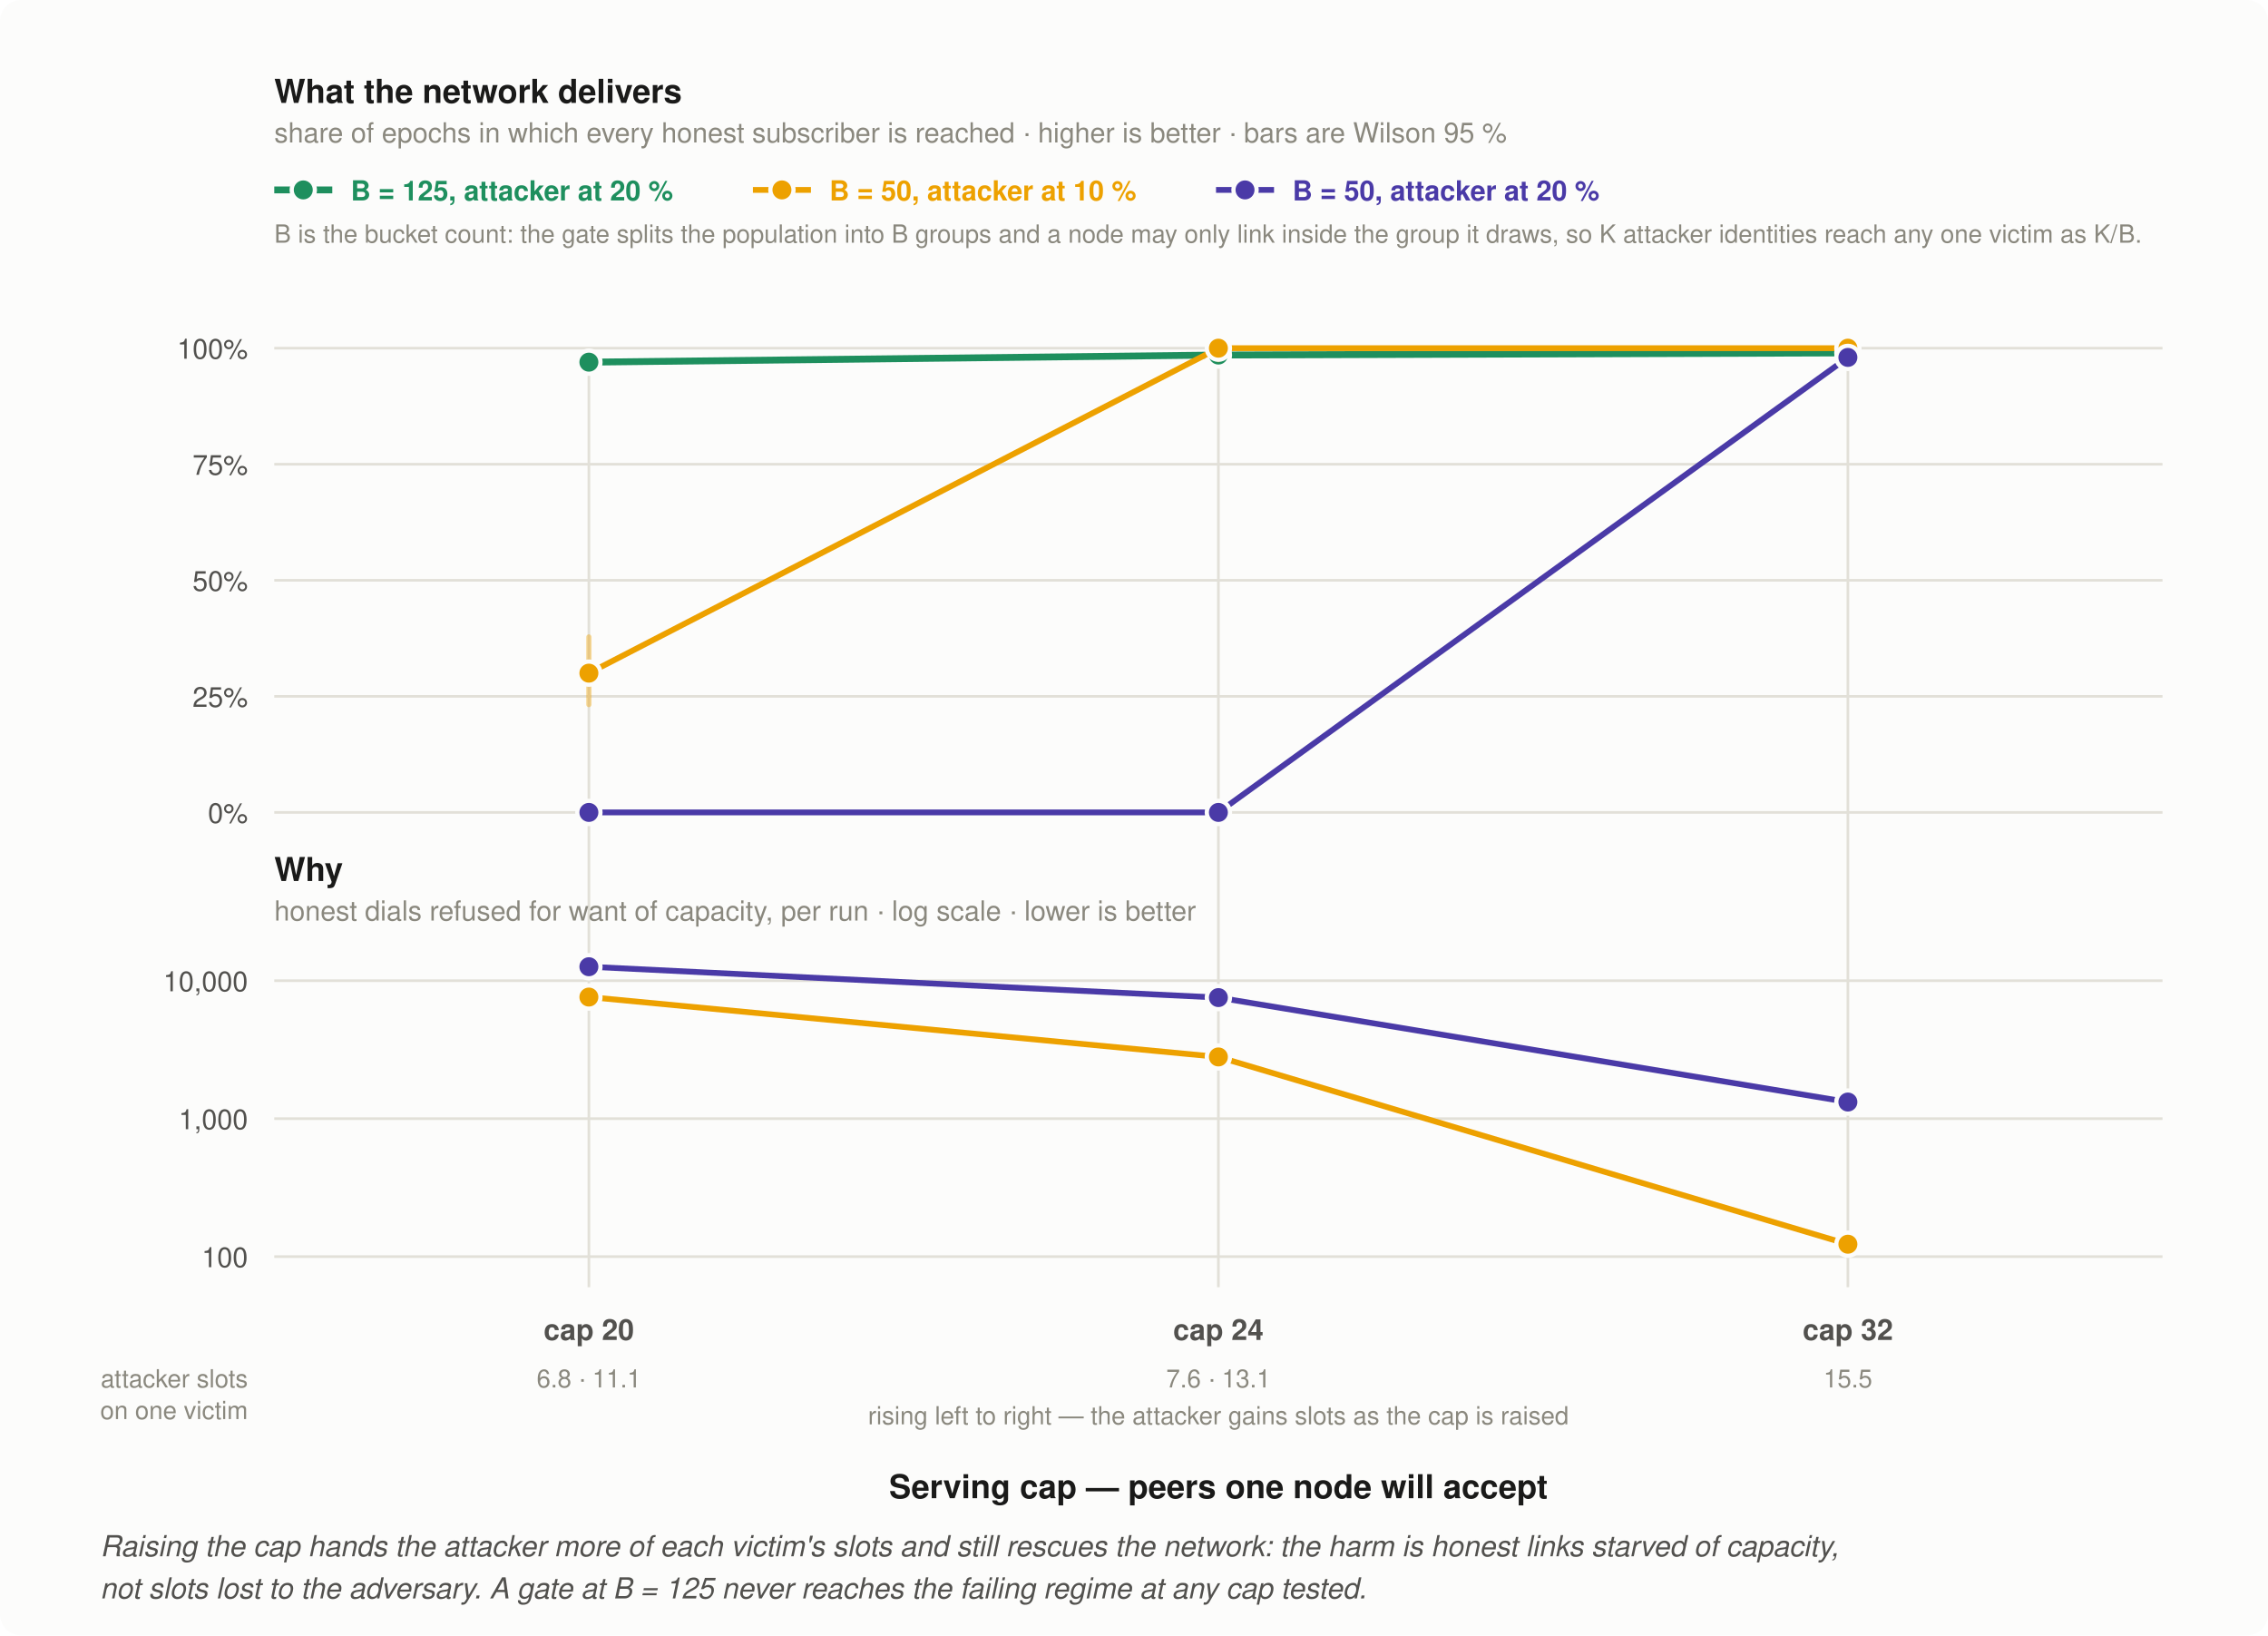
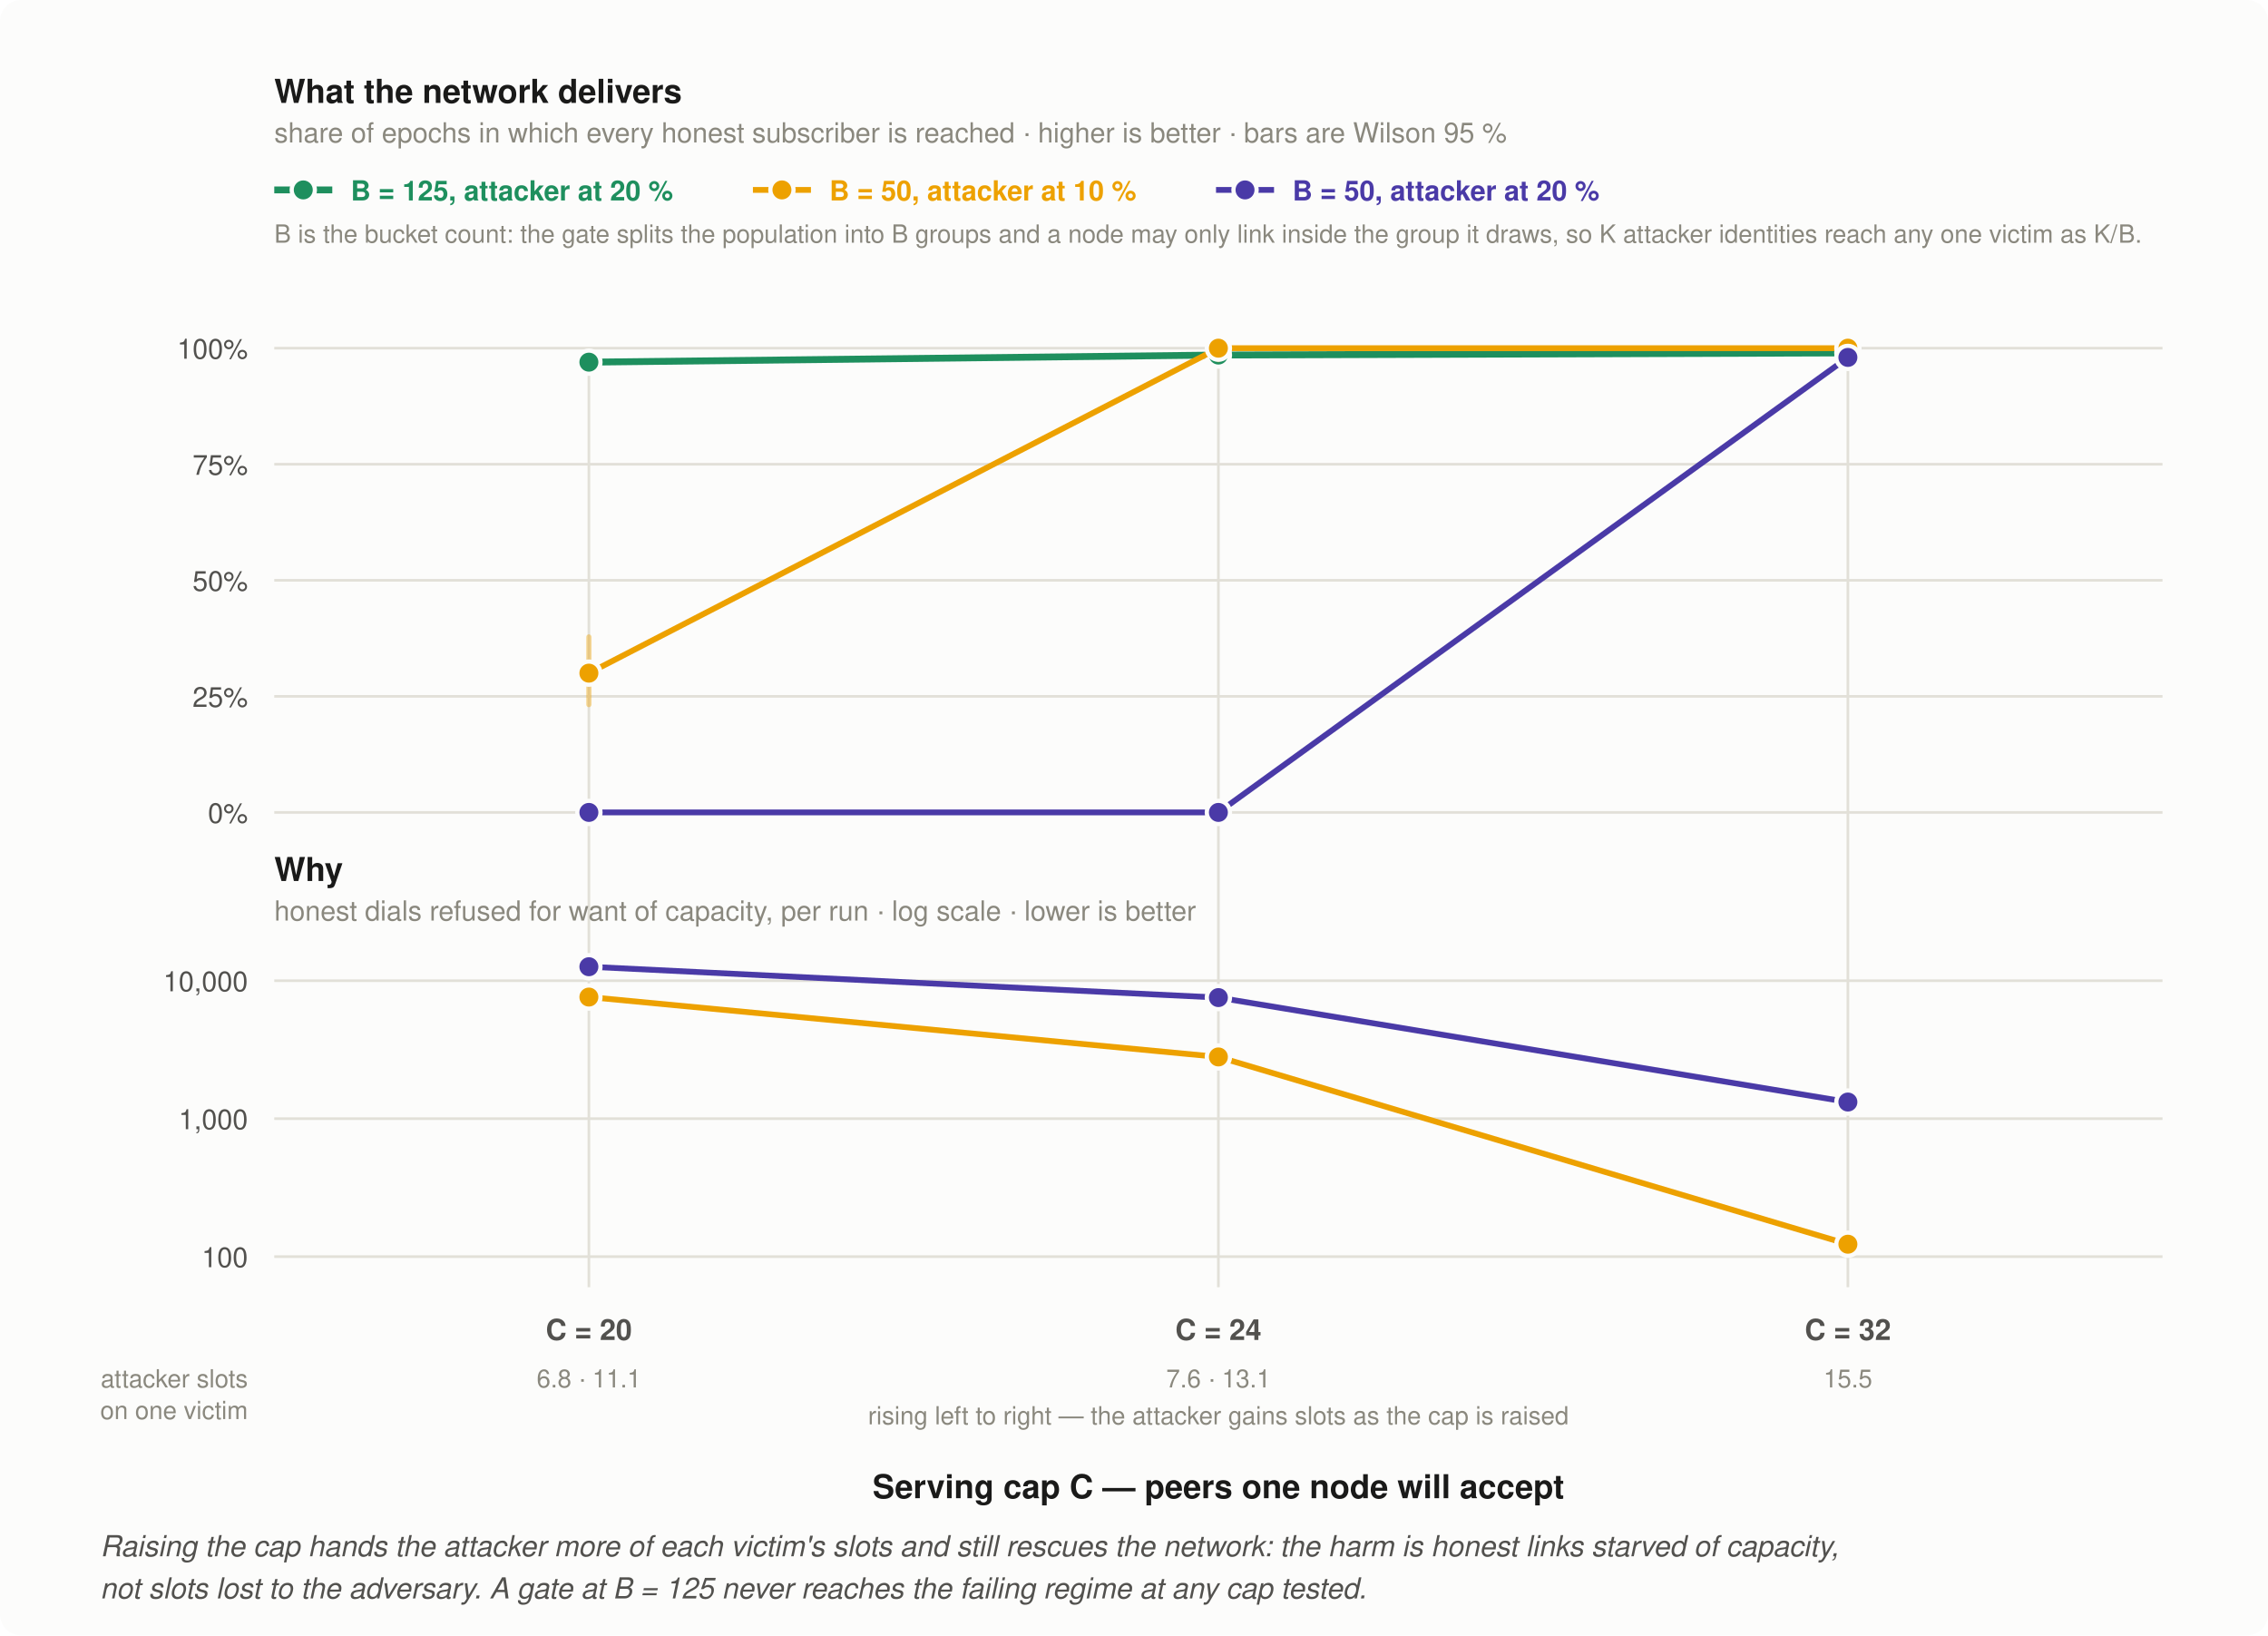
<svg xmlns="http://www.w3.org/2000/svg" viewBox="0 0 860 620" width="860" height="620" role="img" aria-labelledby="t d">
  <rect width="860" height="620" rx="8" fill="#fcfcfb" />
  <line x1="223.3" y1="132.0" x2="223.3" y2="488.0" stroke="#e2e0d8" stroke-width="1" />
-   <text x="223.3" y="508.0" font-size="11" fill="#52514e" font-family="-apple-system,BlinkMacSystemFont,Segoe UI,Helvetica,Arial,sans-serif" text-anchor="middle" font-weight="600">cap 20</text>
+   <text x="223.3" y="508.0" font-size="11" fill="#52514e" font-family="-apple-system,BlinkMacSystemFont,Segoe UI,Helvetica,Arial,sans-serif" text-anchor="middle" font-weight="600">C = 20</text>
  <line x1="462.0" y1="132.0" x2="462.0" y2="488.0" stroke="#e2e0d8" stroke-width="1" />
-   <text x="462.0" y="508.0" font-size="11" fill="#52514e" font-family="-apple-system,BlinkMacSystemFont,Segoe UI,Helvetica,Arial,sans-serif" text-anchor="middle" font-weight="600">cap 24</text>
+   <text x="462.0" y="508.0" font-size="11" fill="#52514e" font-family="-apple-system,BlinkMacSystemFont,Segoe UI,Helvetica,Arial,sans-serif" text-anchor="middle" font-weight="600">C = 24</text>
  <line x1="700.7" y1="132.0" x2="700.7" y2="488.0" stroke="#e2e0d8" stroke-width="1" />
-   <text x="700.7" y="508.0" font-size="11" fill="#52514e" font-family="-apple-system,BlinkMacSystemFont,Segoe UI,Helvetica,Arial,sans-serif" text-anchor="middle" font-weight="600">cap 32</text>
+   <text x="700.7" y="508.0" font-size="11" fill="#52514e" font-family="-apple-system,BlinkMacSystemFont,Segoe UI,Helvetica,Arial,sans-serif" text-anchor="middle" font-weight="600">C = 32</text>
  <line x1="104.0" y1="308.0" x2="820.0" y2="308.0" stroke="#e2e0d8" stroke-width="1" />
  <text x="94.0" y="312.0" font-size="10.5" fill="#52514e" font-family="-apple-system,BlinkMacSystemFont,Segoe UI,Helvetica,Arial,sans-serif" text-anchor="end">0%</text>
  <line x1="104.0" y1="264.0" x2="820.0" y2="264.0" stroke="#e2e0d8" stroke-width="1" />
  <text x="94.0" y="268.0" font-size="10.5" fill="#52514e" font-family="-apple-system,BlinkMacSystemFont,Segoe UI,Helvetica,Arial,sans-serif" text-anchor="end">25%</text>
  <line x1="104.0" y1="220.0" x2="820.0" y2="220.0" stroke="#e2e0d8" stroke-width="1" />
  <text x="94.0" y="224.0" font-size="10.5" fill="#52514e" font-family="-apple-system,BlinkMacSystemFont,Segoe UI,Helvetica,Arial,sans-serif" text-anchor="end">50%</text>
  <line x1="104.0" y1="176.0" x2="820.0" y2="176.0" stroke="#e2e0d8" stroke-width="1" />
  <text x="94.0" y="180.0" font-size="10.5" fill="#52514e" font-family="-apple-system,BlinkMacSystemFont,Segoe UI,Helvetica,Arial,sans-serif" text-anchor="end">75%</text>
  <line x1="104.0" y1="132.0" x2="820.0" y2="132.0" stroke="#e2e0d8" stroke-width="1" />
  <text x="94.0" y="136.0" font-size="10.5" fill="#52514e" font-family="-apple-system,BlinkMacSystemFont,Segoe UI,Helvetica,Arial,sans-serif" text-anchor="end">100%</text>
  <line x1="104.0" y1="476.4" x2="820.0" y2="476.4" stroke="#e2e0d8" stroke-width="1" />
  <text x="94.0" y="480.4" font-size="10.5" fill="#52514e" font-family="-apple-system,BlinkMacSystemFont,Segoe UI,Helvetica,Arial,sans-serif" text-anchor="end">100</text>
  <line x1="104.0" y1="424.1" x2="820.0" y2="424.1" stroke="#e2e0d8" stroke-width="1" />
  <text x="94.0" y="428.1" font-size="10.5" fill="#52514e" font-family="-apple-system,BlinkMacSystemFont,Segoe UI,Helvetica,Arial,sans-serif" text-anchor="end">1,000</text>
  <line x1="104.0" y1="371.8" x2="820.0" y2="371.8" stroke="#e2e0d8" stroke-width="1" />
  <text x="94.0" y="375.8" font-size="10.5" fill="#52514e" font-family="-apple-system,BlinkMacSystemFont,Segoe UI,Helvetica,Arial,sans-serif" text-anchor="end">10,000</text>
  <path d="M223.3 137.3 L462.0 134.6 L700.7 133.8" fill="none" stroke="#1e8f5e" stroke-width="2.6" stroke-linejoin="round" />
  <line x1="223.3" y1="141.1" x2="223.3" y2="135.0" stroke="#1e8f5e" stroke-width="2.0" stroke-linecap="round" opacity="0.4" />
  <circle cx="223.3" cy="137.3" r="4.4" fill="#1e8f5e" stroke="#fcfcfb" stroke-width="1.6" />
  <line x1="462.0" y1="137.7" x2="462.0" y2="133.2" stroke="#1e8f5e" stroke-width="2.0" stroke-linecap="round" opacity="0.4" />
  <circle cx="462.0" cy="134.6" r="4.4" fill="#1e8f5e" stroke="#fcfcfb" stroke-width="1.6" />
  <line x1="700.7" y1="136.5" x2="700.7" y2="132.7" stroke="#1e8f5e" stroke-width="2.0" stroke-linecap="round" opacity="0.4" />
  <circle cx="700.7" cy="133.8" r="4.4" fill="#1e8f5e" stroke="#fcfcfb" stroke-width="1.6" />
  <path d="M223.3 255.2 L462.0 132.0 L700.7 132.0" fill="none" stroke="#eda100" stroke-width="2.2" stroke-linejoin="round" />
  <line x1="223.3" y1="267.1" x2="223.3" y2="241.5" stroke="#eda100" stroke-width="2.0" stroke-linecap="round" opacity="0.4" />
  <circle cx="223.3" cy="255.2" r="4.4" fill="#eda100" stroke="#fcfcfb" stroke-width="1.6" />
  <line x1="462.0" y1="136.4" x2="462.0" y2="132.0" stroke="#eda100" stroke-width="2.0" stroke-linecap="round" opacity="0.4" />
  <circle cx="462.0" cy="132.0" r="4.4" fill="#eda100" stroke="#fcfcfb" stroke-width="1.6" />
  <line x1="700.7" y1="136.4" x2="700.7" y2="132.0" stroke="#eda100" stroke-width="2.0" stroke-linecap="round" opacity="0.4" />
  <circle cx="700.7" cy="132.0" r="4.4" fill="#eda100" stroke="#fcfcfb" stroke-width="1.6" />
  <path d="M223.3 378.0 L462.0 400.7 L700.7 471.7" fill="none" stroke="#eda100" stroke-width="2.2" stroke-linejoin="round" />
  <circle cx="223.3" cy="378.0" r="4.4" fill="#eda100" stroke="#fcfcfb" stroke-width="1.6" />
  <circle cx="462.0" cy="400.7" r="4.4" fill="#eda100" stroke="#fcfcfb" stroke-width="1.6" />
  <circle cx="700.7" cy="471.7" r="4.4" fill="#eda100" stroke="#fcfcfb" stroke-width="1.6" />
  <path d="M223.3 308.0 L462.0 308.0 L700.7 135.5" fill="none" stroke="#4a3aa7" stroke-width="2.2" stroke-linejoin="round" />
  <line x1="223.3" y1="308.0" x2="223.3" y2="306.3" stroke="#4a3aa7" stroke-width="2.0" stroke-linecap="round" opacity="0.4" />
  <circle cx="223.3" cy="308.0" r="4.4" fill="#4a3aa7" stroke="#fcfcfb" stroke-width="1.6" />
  <line x1="462.0" y1="308.0" x2="462.0" y2="306.3" stroke="#4a3aa7" stroke-width="2.0" stroke-linecap="round" opacity="0.4" />
  <circle cx="462.0" cy="308.0" r="4.4" fill="#4a3aa7" stroke="#fcfcfb" stroke-width="1.6" />
  <line x1="700.7" y1="138.9" x2="700.7" y2="133.8" stroke="#4a3aa7" stroke-width="2.0" stroke-linecap="round" opacity="0.4" />
  <circle cx="700.7" cy="135.5" r="4.4" fill="#4a3aa7" stroke="#fcfcfb" stroke-width="1.6" />
  <path d="M223.3 366.5 L462.0 378.2 L700.7 417.8" fill="none" stroke="#4a3aa7" stroke-width="2.2" stroke-linejoin="round" />
  <circle cx="223.3" cy="366.5" r="4.4" fill="#4a3aa7" stroke="#fcfcfb" stroke-width="1.6" />
  <circle cx="462.0" cy="378.2" r="4.4" fill="#4a3aa7" stroke="#fcfcfb" stroke-width="1.6" />
  <circle cx="700.7" cy="417.8" r="4.4" fill="#4a3aa7" stroke="#fcfcfb" stroke-width="1.6" />
  <text x="94.0" y="526.0" font-size="9.5" fill="#8a887e" font-family="-apple-system,BlinkMacSystemFont,Segoe UI,Helvetica,Arial,sans-serif" text-anchor="end">attacker slots</text>
  <text x="94.0" y="538.0" font-size="9.5" fill="#8a887e" font-family="-apple-system,BlinkMacSystemFont,Segoe UI,Helvetica,Arial,sans-serif" text-anchor="end">on one victim</text>
  <text x="223.3" y="526.0" font-size="9.5" fill="#8a887e" font-family="-apple-system,BlinkMacSystemFont,Segoe UI,Helvetica,Arial,sans-serif" text-anchor="middle">6.8 · 11.1</text>
  <text x="462.0" y="526.0" font-size="9.5" fill="#8a887e" font-family="-apple-system,BlinkMacSystemFont,Segoe UI,Helvetica,Arial,sans-serif" text-anchor="middle">7.6 · 13.1</text>
  <text x="700.7" y="526.0" font-size="9.5" fill="#8a887e" font-family="-apple-system,BlinkMacSystemFont,Segoe UI,Helvetica,Arial,sans-serif" text-anchor="middle">15.5</text>
  <text x="462.0" y="540.0" font-size="9.5" fill="#8a887e" font-family="-apple-system,BlinkMacSystemFont,Segoe UI,Helvetica,Arial,sans-serif" text-anchor="middle">rising left to right — the attacker gains slots as the cap is raised</text>
  <line x1="104.0" y1="72.0" x2="126.0" y2="72.0" stroke="#1e8f5e" stroke-width="2.6" />
  <circle cx="115.0" cy="72.0" r="4.4" fill="#1e8f5e" stroke="#fcfcfb" stroke-width="1.6" />
  <text x="133.0" y="76.0" font-size="10.5" fill="#1e8f5e" font-family="-apple-system,BlinkMacSystemFont,Segoe UI,Helvetica,Arial,sans-serif" font-weight="600">B = 125, attacker at 20 %</text>
  <line x1="285.5" y1="72.0" x2="307.5" y2="72.0" stroke="#eda100" stroke-width="2.2" />
  <circle cx="296.5" cy="72.0" r="4.4" fill="#eda100" stroke="#fcfcfb" stroke-width="1.6" />
  <text x="314.5" y="76.0" font-size="10.5" fill="#eda100" font-family="-apple-system,BlinkMacSystemFont,Segoe UI,Helvetica,Arial,sans-serif" font-weight="600">B = 50, attacker at 10 %</text>
  <line x1="461.1" y1="72.0" x2="483.1" y2="72.0" stroke="#4a3aa7" stroke-width="2.2" />
  <circle cx="472.1" cy="72.0" r="4.4" fill="#4a3aa7" stroke="#fcfcfb" stroke-width="1.6" />
  <text x="490.1" y="76.0" font-size="10.5" fill="#4a3aa7" font-family="-apple-system,BlinkMacSystemFont,Segoe UI,Helvetica,Arial,sans-serif" font-weight="600">B = 50, attacker at 20 %</text>
  <text x="104.0" y="92.0" font-size="9.5" fill="#8a887e" font-family="-apple-system,BlinkMacSystemFont,Segoe UI,Helvetica,Arial,sans-serif">B is the bucket count: the gate splits the population into B groups and a node may only link inside the group it draws, so K attacker identities reach any one victim as K/B.</text>
  <text x="104.0" y="39.0" font-size="12.5" fill="#1a1a19" font-family="-apple-system,BlinkMacSystemFont,Segoe UI,Helvetica,Arial,sans-serif" font-weight="600">What the network delivers</text>
  <text x="104.0" y="54.0" font-size="10.5" fill="#8a887e" font-family="-apple-system,BlinkMacSystemFont,Segoe UI,Helvetica,Arial,sans-serif">share of epochs in which every honest subscriber is reached · higher is better · bars are Wilson 95 %</text>
  <text x="104.0" y="334.0" font-size="12.5" fill="#1a1a19" font-family="-apple-system,BlinkMacSystemFont,Segoe UI,Helvetica,Arial,sans-serif" font-weight="600">Why</text>
  <text x="104.0" y="349.0" font-size="10.5" fill="#8a887e" font-family="-apple-system,BlinkMacSystemFont,Segoe UI,Helvetica,Arial,sans-serif">honest dials refused for want of capacity, per run · log scale · lower is better</text>
-   <text x="462.0" y="568.0" font-size="12.5" fill="#1a1a19" font-family="-apple-system,BlinkMacSystemFont,Segoe UI,Helvetica,Arial,sans-serif" text-anchor="middle" font-weight="600">Serving cap — peers one node will accept</text>
+   <text x="462.0" y="568.0" font-size="12.5" fill="#1a1a19" font-family="-apple-system,BlinkMacSystemFont,Segoe UI,Helvetica,Arial,sans-serif" text-anchor="middle" font-weight="600">Serving cap C — peers one node will accept</text>
  <text x="38.0" y="590.0" font-size="11" fill="#52514e" font-family="-apple-system,BlinkMacSystemFont,Segoe UI,Helvetica,Arial,sans-serif" font-style="italic">Raising the cap hands the attacker more of each victim's slots and still rescues the network: the harm is honest links starved of capacity,</text>
  <text x="38.0" y="606.0" font-size="11" fill="#52514e" font-family="-apple-system,BlinkMacSystemFont,Segoe UI,Helvetica,Arial,sans-serif" font-style="italic">not slots lost to the adversary. A gate at B = 125 never reaches the failing regime at any cap tested.</text>
</svg>
